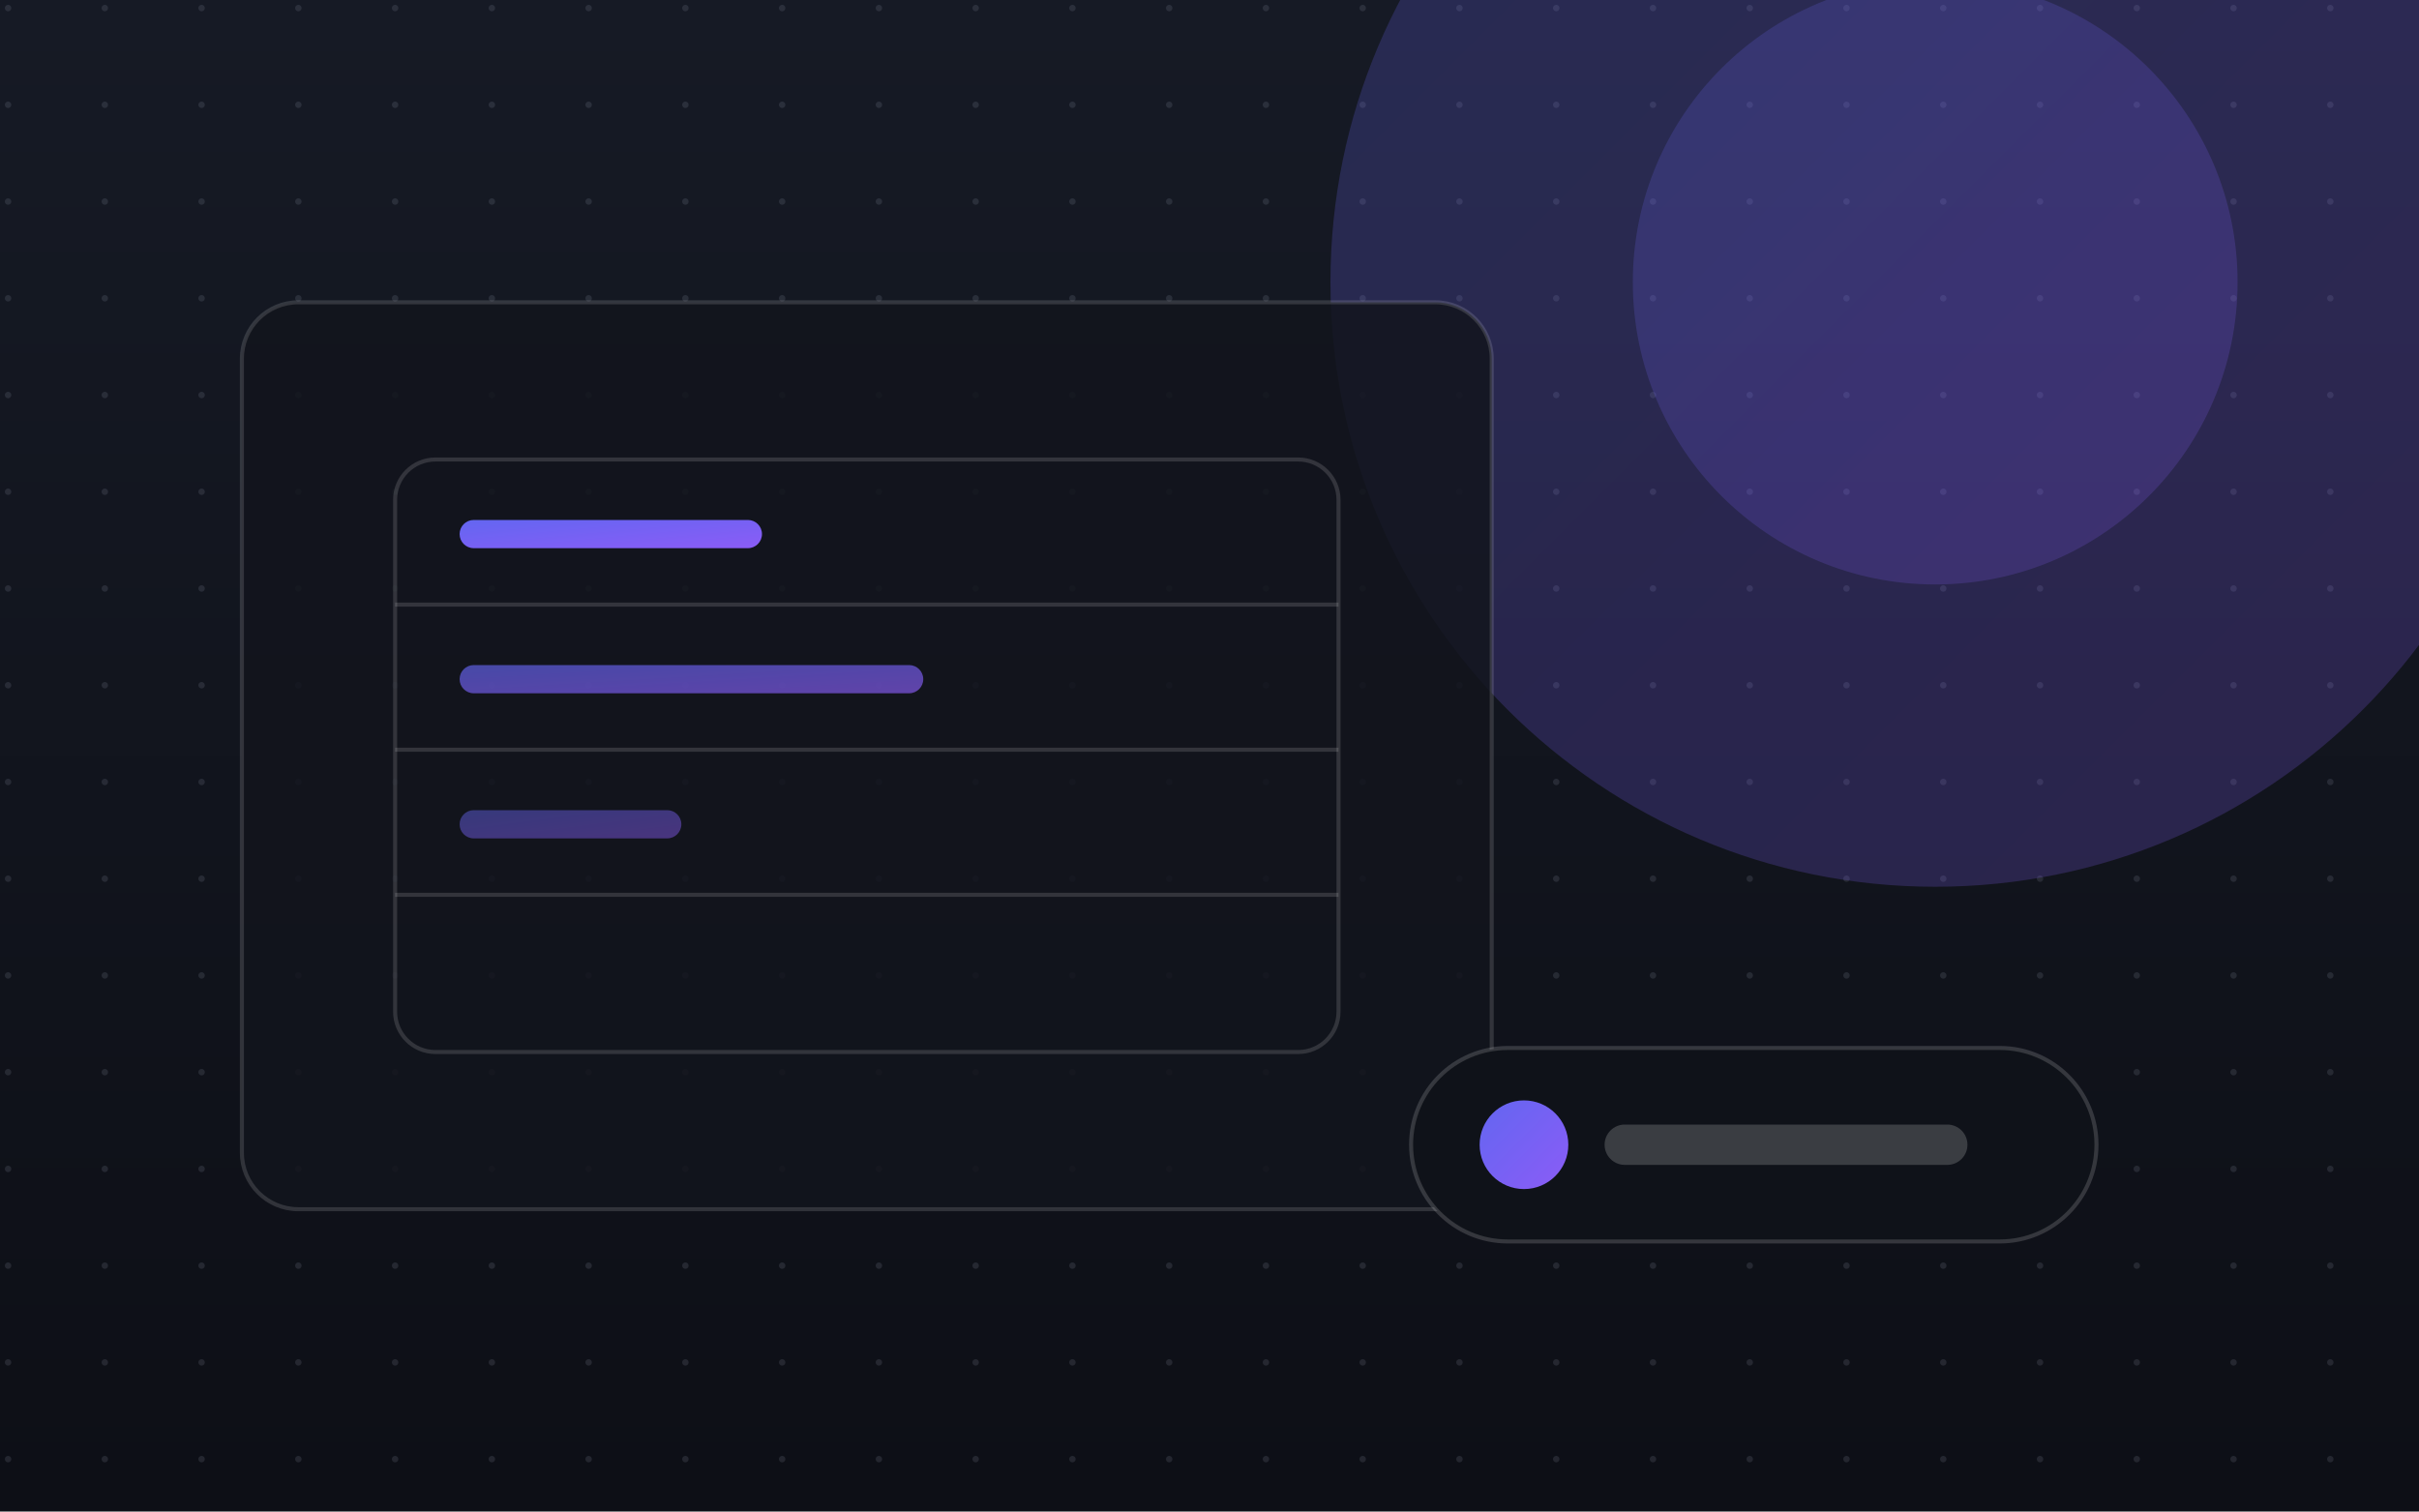
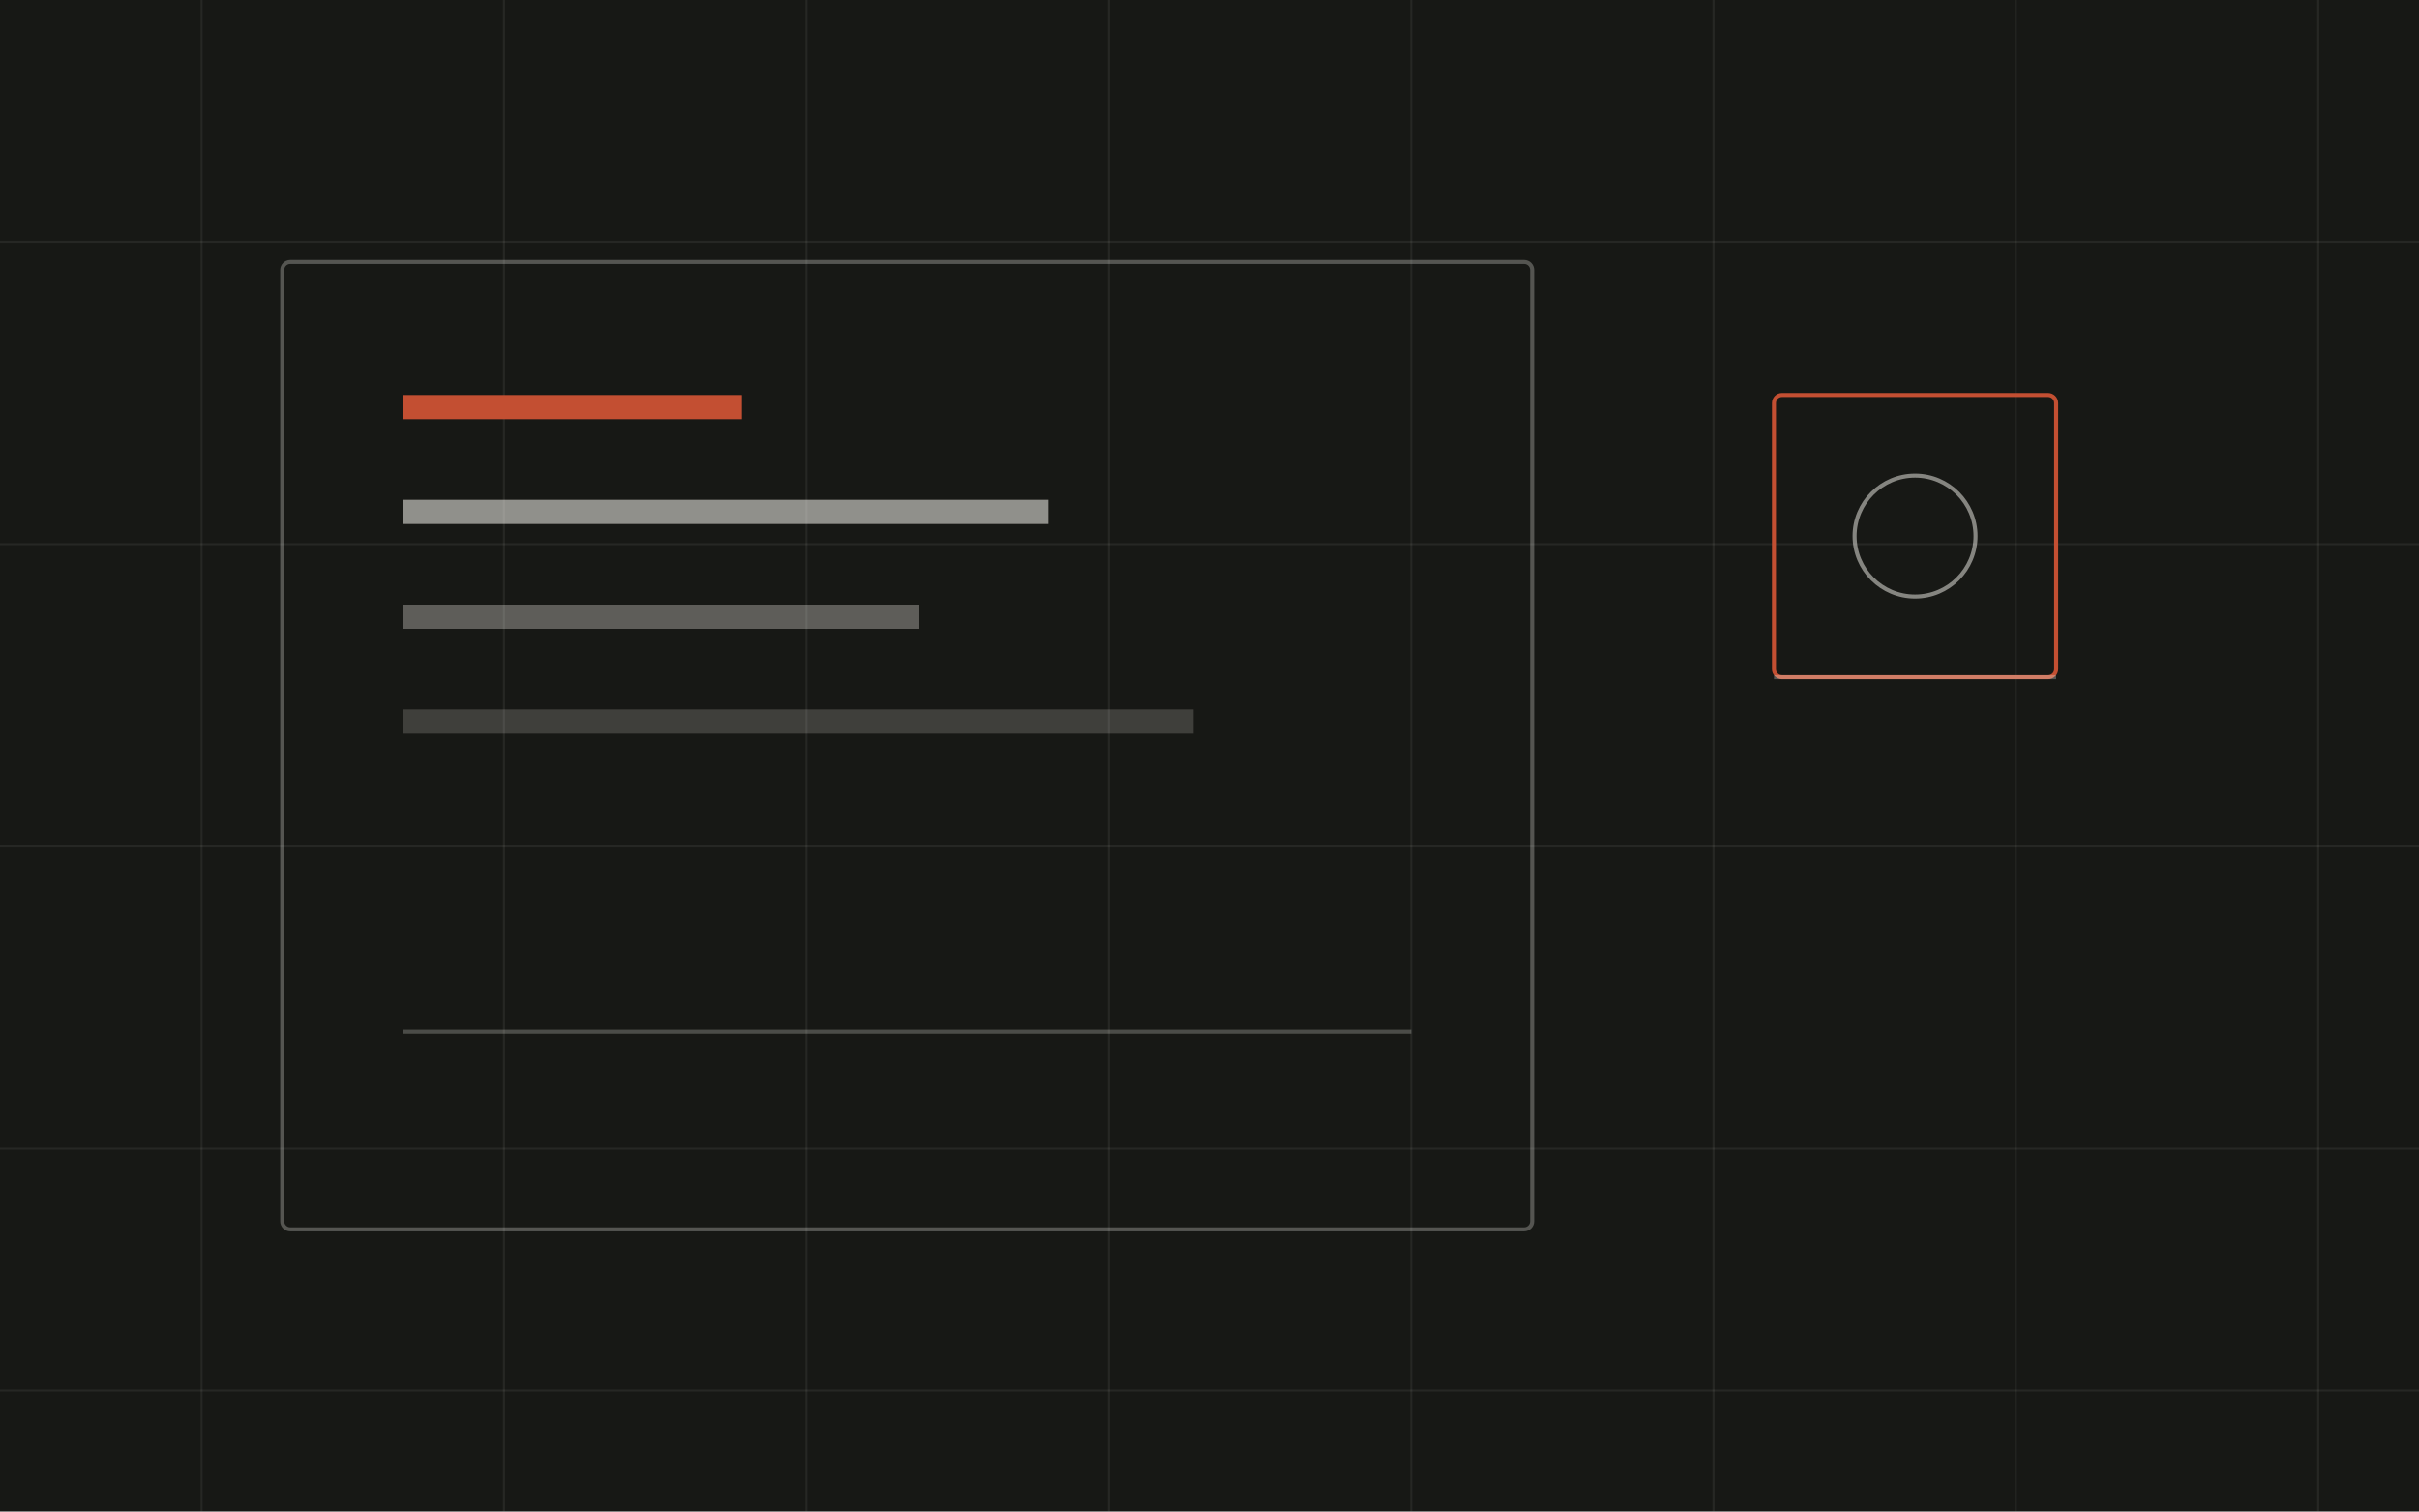
<svg xmlns="http://www.w3.org/2000/svg" viewBox="0 0 1200 750" role="img" aria-label="Abstract placeholder cover graphic">
-   <defs>
-     <linearGradient id="p1Accent" x1="0" y1="0" x2="1" y2="1">
-       <stop offset="0" stop-color="#6366f1" />
-       <stop offset="1" stop-color="#8b5cf6" />
-     </linearGradient>
-     <linearGradient id="p1Shell" x1="0" y1="0" x2="0" y2="1">
-       <stop offset="0" stop-color="#161a25" />
-       <stop offset="1" stop-color="#0d0f16" />
-     </linearGradient>
-     <pattern id="p1Dots" width="48" height="48" patternUnits="userSpaceOnUse">
-       <circle cx="4" cy="4" r="1.6" fill="#8b93a7" opacity="0.35" />
-     </pattern>
-   </defs>
-   <rect width="1200" height="750" fill="url(#p1Shell)" />
-   <rect width="1200" height="750" fill="url(#p1Dots)" opacity="0.5" />
-   <circle cx="960" cy="140" r="300" fill="url(#p1Accent)" opacity="0.22" />
-   <circle cx="960" cy="140" r="150" fill="url(#p1Accent)" opacity="0.20" />
-   <g fill="none" stroke="#ffffff" stroke-opacity="0.14" stroke-width="2">
-     <rect x="120" y="150" width="620" height="450" rx="28" fill="#12151d" fill-opacity="0.85" />
-     <rect x="196" y="228" width="468" height="294" rx="20" />
-     <path d="M196 300h468M196 372h468M196 444h468" />
+   <rect width="1200" height="750" fill="#171815" />
+   <g stroke="#F4F2EC" stroke-opacity="0.07" stroke-width="1">
+     <path d="M100 0v750M250 0v750M400 0v750M550 0v750M700 0v750M850 0v750M1000 0v750M1150 0v750" />
+     <path d="M0 120h1200M0 270h1200M0 420h1200M0 570h1200M0 690h1200" />
  </g>
-   <g fill="url(#p1Accent)">
-     <rect x="228" y="258" width="150" height="14" rx="7" />
-     <rect x="228" y="330" width="230" height="14" rx="7" opacity="0.65" />
-     <rect x="228" y="402" width="110" height="14" rx="7" opacity="0.45" />
-   </g>
-   <rect x="700" y="520" width="340" height="96" rx="48" fill="#0f1219" stroke="#ffffff" stroke-opacity="0.16" stroke-width="2" />
-   <circle cx="756" cy="568" r="22" fill="url(#p1Accent)" />
-   <rect x="796" y="558" width="180" height="20" rx="10" fill="#ffffff" fill-opacity="0.18" />
+   <rect x="140" y="130" width="620" height="480" rx="4" fill="none" stroke="#F4F2EC" stroke-opacity="0.28" stroke-width="2" />
+   <rect x="200" y="196" width="168" height="12" fill="#C34F32" />
+   <rect x="200" y="248" width="320" height="12" fill="#F4F2EC" fill-opacity="0.55" />
+   <rect x="200" y="300" width="256" height="12" fill="#F4F2EC" fill-opacity="0.32" />
+   <rect x="200" y="352" width="392" height="12" fill="#F4F2EC" fill-opacity="0.18" />
+   <path d="M200 512h500" stroke="#F4F2EC" stroke-opacity="0.24" stroke-width="2" />
+   <rect x="880" y="196" width="140" height="140" rx="4" fill="none" stroke="#C34F32" stroke-width="2" />
+   <circle cx="950" cy="266" r="30" fill="none" stroke="#F4F2EC" stroke-opacity="0.5" stroke-width="2" />
+   <path d="M880 336h140" stroke="#F4F2EC" stroke-opacity="0.28" stroke-width="2" />
</svg>
